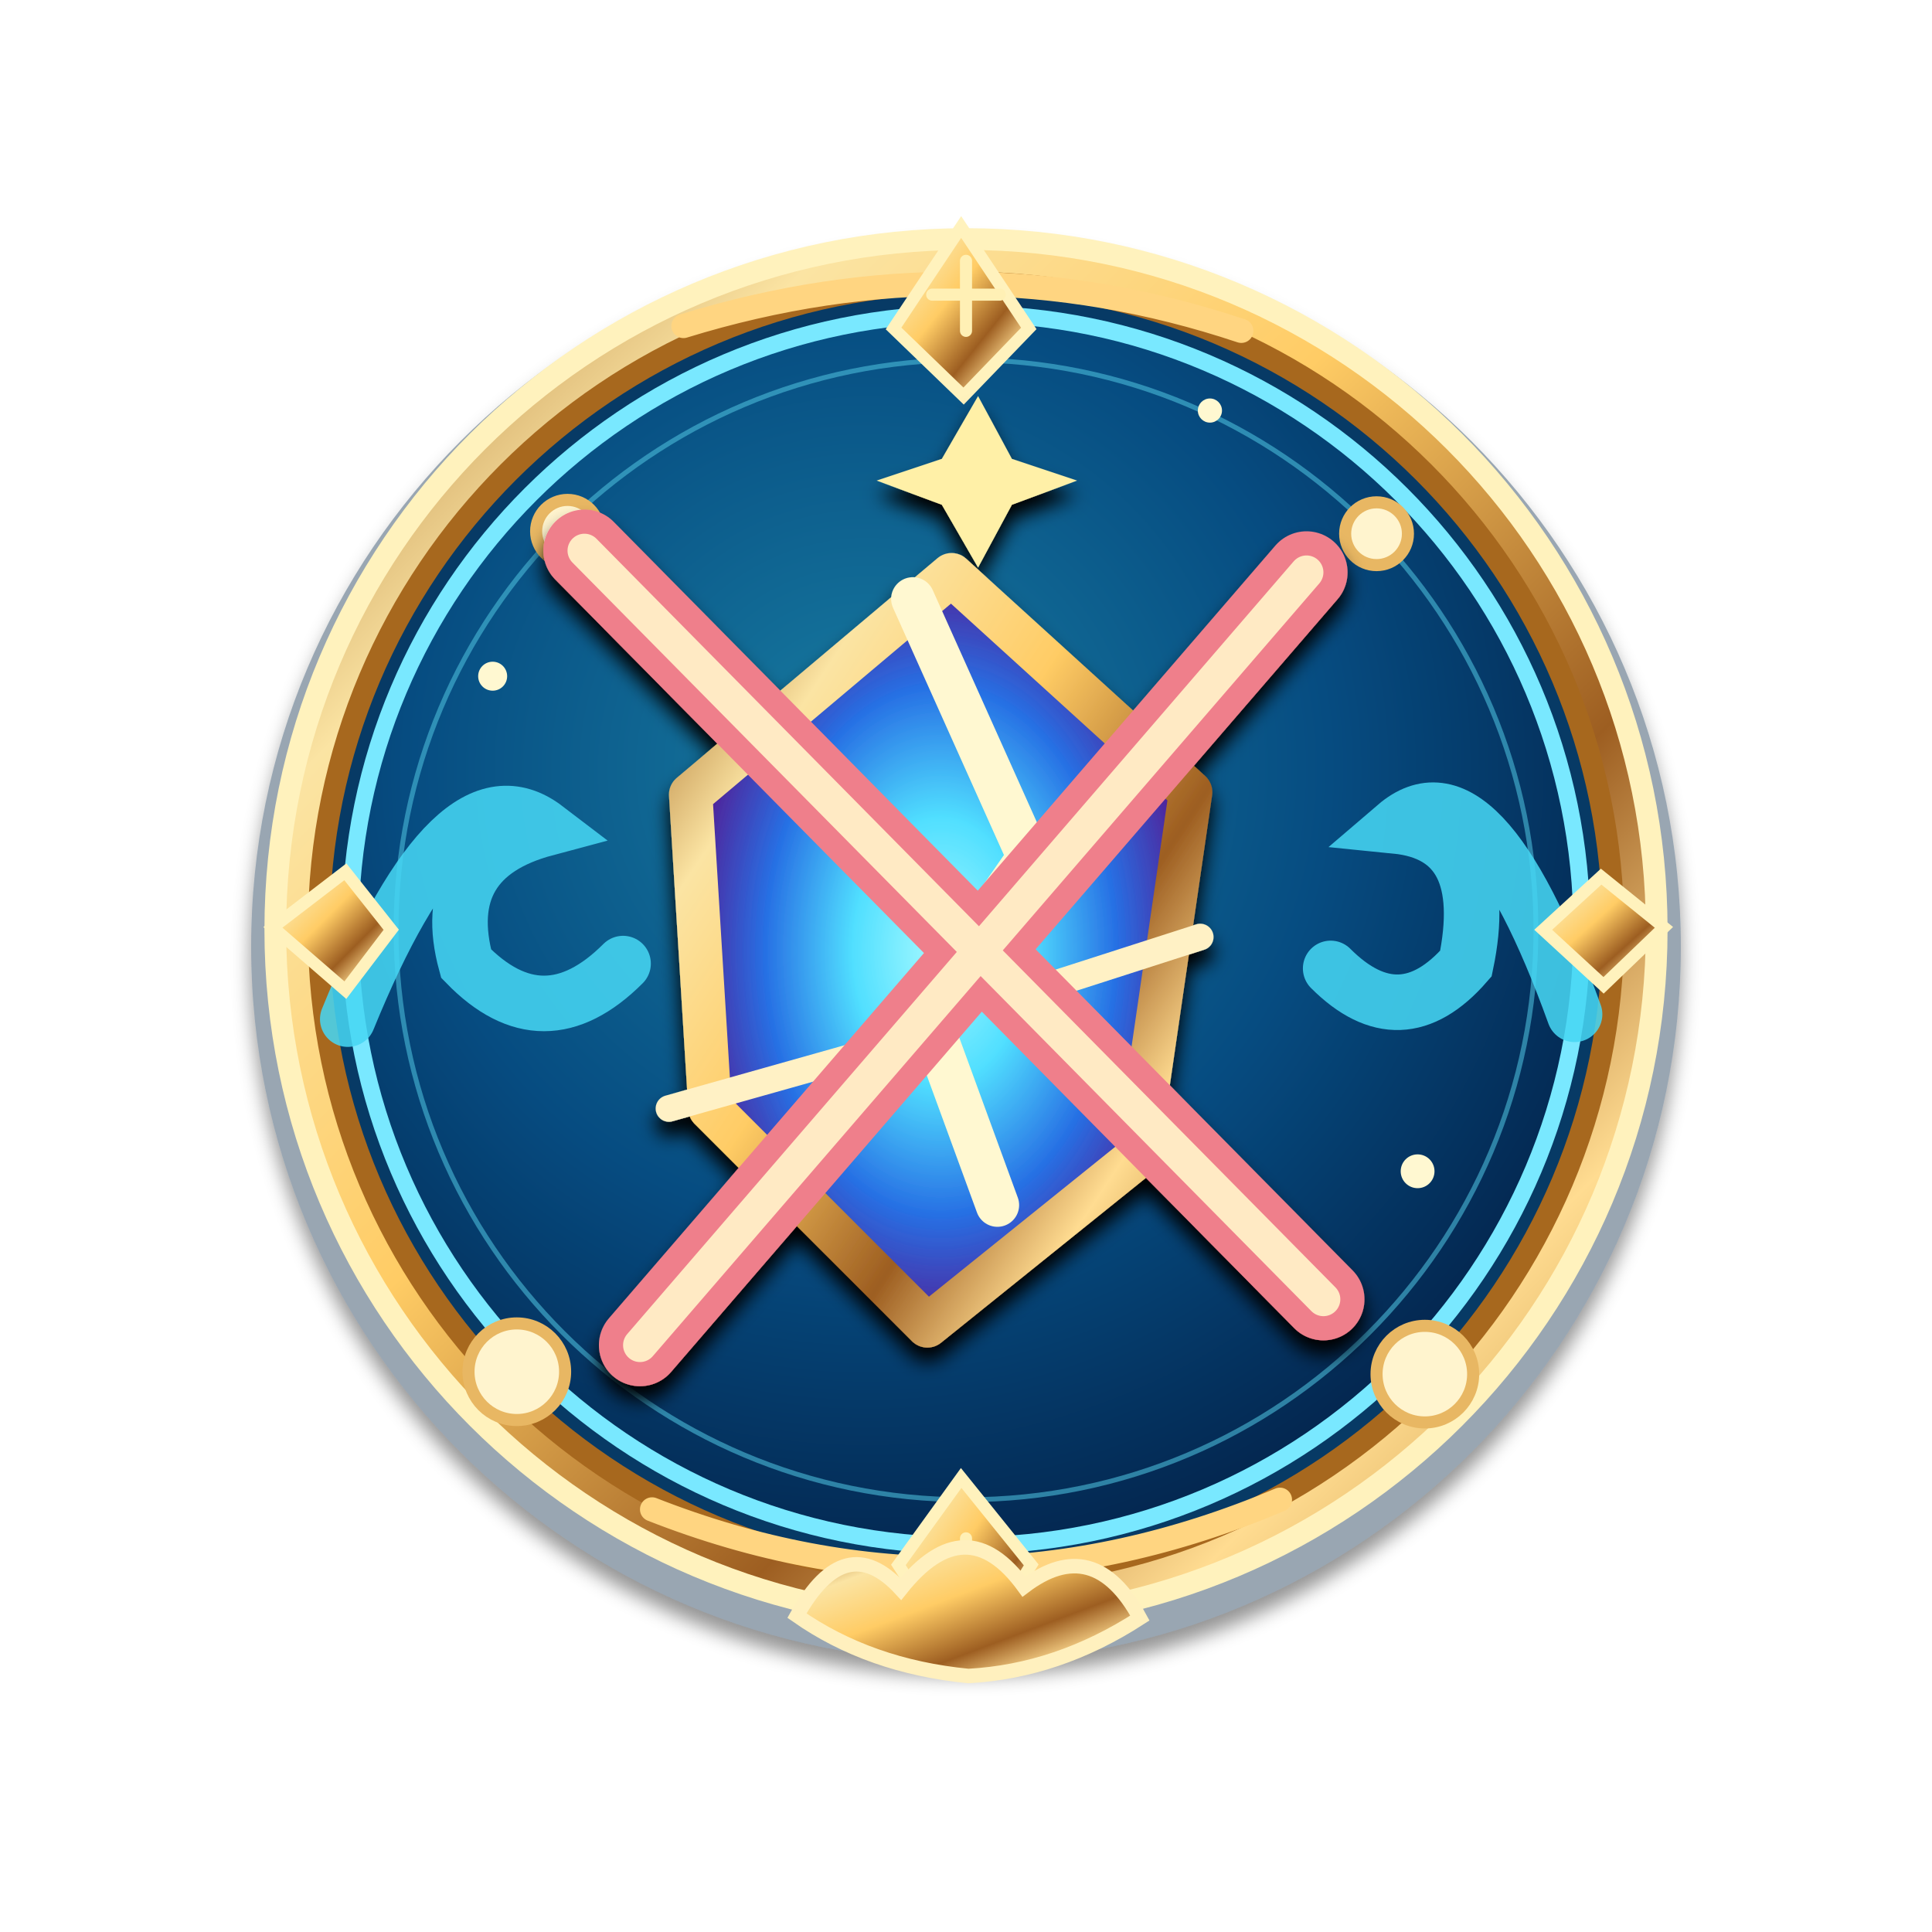
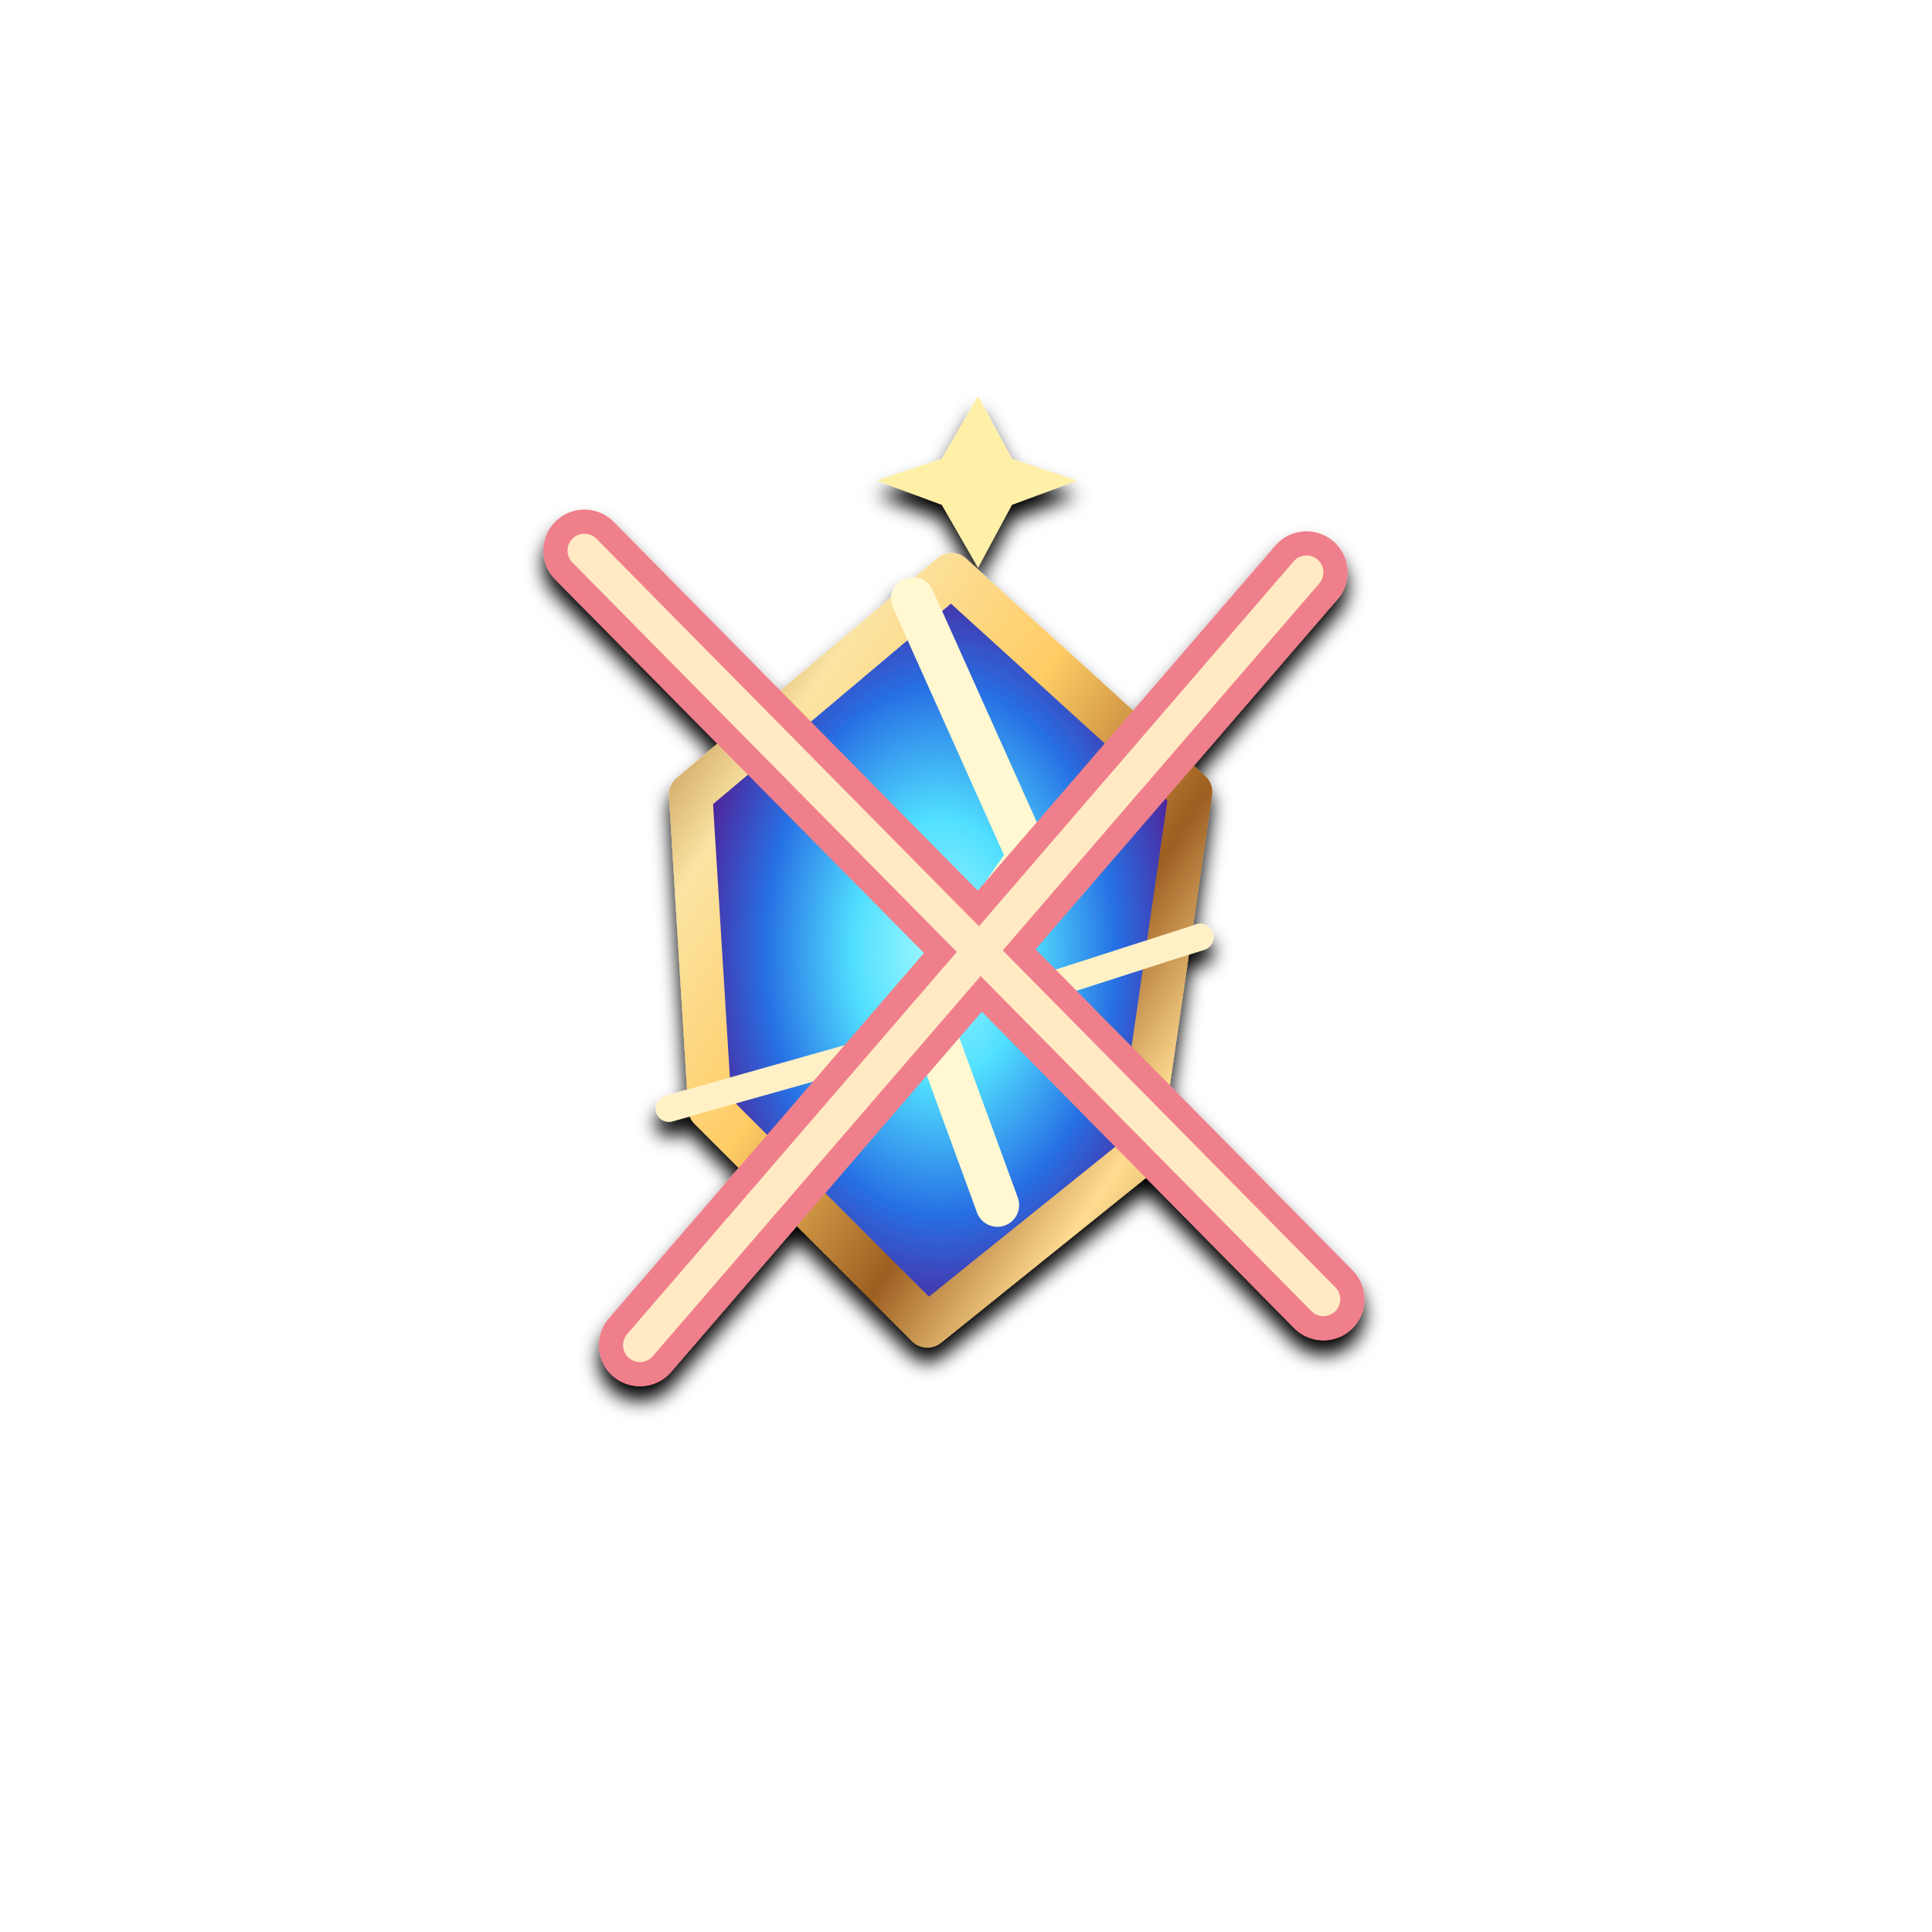
<svg xmlns="http://www.w3.org/2000/svg" viewBox="0 0 800 800" width="1024" height="1024">
  <defs>
    <radialGradient id="sea" cx="42%" cy="37%" r="72%">
      <stop stop-color="#187da2" />
      <stop offset=".52" stop-color="#064c81" />
      <stop offset="1" stop-color="#031d43" />
    </radialGradient>
    <radialGradient id="aqua">
      <stop stop-color="#8cfffb" />
      <stop offset=".57" stop-color="#399bd9" />
      <stop offset="1" stop-color="#103e80" />
    </radialGradient>
    <linearGradient id="gold" x1="0" y1="0" x2="1" y2="1">
      <stop stop-color="#a0641e" />
      <stop offset=".2" stop-color="#fbe4a3" />
      <stop offset=".42" stop-color="#ffcc65" />
      <stop offset=".66" stop-color="#9d5e21" />
      <stop offset=".82" stop-color="#ffdc91" />
      <stop offset="1" stop-color="#bc842f" />
    </linearGradient>
    <radialGradient id="iris">
      <stop stop-color="#a6faff" />
      <stop offset=".35" stop-color="#51dfff" />
      <stop offset=".7" stop-color="#2770e4" />
      <stop offset="1" stop-color="#502299" />
    </radialGradient>
    <radialGradient id="lens">
      <stop stop-color="#a0ffff" />
      <stop offset=".3" stop-color="#368eba" />
      <stop offset=".78" stop-color="#082c5d" />
      <stop offset="1" stop-color="#04152f" />
    </radialGradient>
    <linearGradient id="shield" x1="0" x2="1">
      <stop stop-color="#063669" />
      <stop offset=".5" stop-color="#1d97c2" />
      <stop offset="1" stop-color="#073a79" />
    </linearGradient>
    <linearGradient id="heal">
      <stop stop-color="#b8ffc9" />
      <stop offset=".4" stop-color="#2ce5ac" />
      <stop offset="1" stop-color="#00726f" />
    </linearGradient>
    <radialGradient id="poison">
      <stop stop-color="#e793f9" />
      <stop offset=".65" stop-color="#943dba" />
      <stop offset="1" stop-color="#33116c" />
    </radialGradient>
    <linearGradient id="ice" x1="0" x2="1">
      <stop stop-color="#e7fcff" />
      <stop offset=".5" stop-color="#44c8f3" />
      <stop offset="1" stop-color="#2769b9" />
    </linearGradient>
    <filter id="shadow" x="-30%" y="-30%" width="160%" height="160%">
      <feGaussianBlur in="SourceAlpha" stdDeviation="4" result="blur" />
      <feOffset dx="0" dy="6" result="offset" />
      <feMerge>
        <feMergeNode in="offset" />
        <feMergeNode in="SourceGraphic" />
      </feMerge>
    </filter>
    <filter id="glow" x="-50%" y="-50%" width="200%" height="200%">
      <feGaussianBlur stdDeviation="3" result="blur" />
      <feMerge>
        <feMergeNode in="blur" />
        <feMergeNode in="SourceGraphic" />
      </feMerge>
    </filter>
  </defs>
-   <circle cx="400" cy="392" r="296" fill="#072a47" opacity=".42" filter="url(#shadow)" />
-   <circle cx="400" cy="385" r="286" fill="url(#gold)" stroke="#fff2bd" stroke-width="9" />
-   <circle cx="400" cy="385" r="268" fill="#073a65" stroke="#a7681e" stroke-width="9" />
-   <circle cx="400" cy="385" r="255" fill="url(#sea)" stroke="#79e8ff" stroke-width="7" />
-   <circle cx="400" cy="385" r="236" fill="none" stroke="#4abbd8" stroke-width="2" opacity=".6" />
-   <path d="M144 422 Q188 314 226 343 Q181 355 193 399 Q225 432 258 399" stroke="#46d7f3" stroke-width="23" fill="none" stroke-linecap="round" opacity=".86" />
-   <path d="M652 420 Q613 312 578 342 Q618 346 607 399 Q580 430 551 401" stroke="#46d7f3" stroke-width="23" fill="none" stroke-linecap="round" opacity=".86" />
-   <g stroke="#ffd581" stroke-width="10" fill="none" stroke-linecap="round">
-     <path d="M283 135 Q400 99 514 137" />
-     <path d="M270 625 Q400 676 530 621" />
-   </g>
-   <g fill="url(#gold)" stroke="#fff2bd" stroke-width="5">
-     <path d="M398 94 426 136 399 164 370 136Z" />
-     <path d="M398 612 427 648 400 691 372 648Z" />
-     <path d="M113 384 143 361 162 385 143 410Z" />
-     <path d="M639 385 663 363 689 384 664 408Z" />
-   </g>
-   <g fill="#fff4ce" stroke="#e8b763" stroke-width="5">
-     <circle cx="214" cy="568" r="20" />
-     <circle cx="590" cy="569" r="20" />
-     <circle cx="235" cy="220" r="13" />
-     <circle cx="570" cy="221" r="13" />
-   </g>
-   <g fill="none" stroke="#fff0b5" stroke-width="5" stroke-linecap="round">
-     <path d="M400 108 V137 M386 122 H414" />
-     <path d="M400 637 V673 M384 655 H416" />
-   </g>
-   <g fill="url(#gold)" stroke="#fff0be" stroke-width="6">
-     <path d="M330 669 Q350 633 373 658 Q400 624 424 657 Q453 635 472 670 Q438 692 401 694 Q360 690 330 669Z" />
-   </g>
-   <g fill="#fff8d1">
-     <circle cx="204" cy="280" r="6" />
-     <circle cx="587" cy="485" r="7" />
-     <circle cx="501" cy="170" r="5" />
-   </g>
  <g filter="url(#shadow)" stroke-linejoin="round" stroke-linecap="round">
    <path d="M394 238l99 90-22 151-87 70-90-90-8-130Z" fill="url(#iris)" stroke="url(#gold)" stroke-width="18" />
    <path d="M378 248l48 107-43 62 30 82" fill="none" stroke="#fff8d1" stroke-width="18" />
    <path d="M413 415l84-27m-110 40-110 31" stroke="#fff1c5" stroke-width="11" />
    <path d="M242 228l306 310M541 237 265 557" stroke="#ef7f8b" stroke-width="34" />
    <path d="M242 228l306 310M541 237 265 557" stroke="#ffeac4" stroke-width="14" />
    <path d="M390 190l15-26 14 26 27 9-27 10-14 26-15-26-27-10Z" fill="#fff0a7" />
  </g>
</svg>
